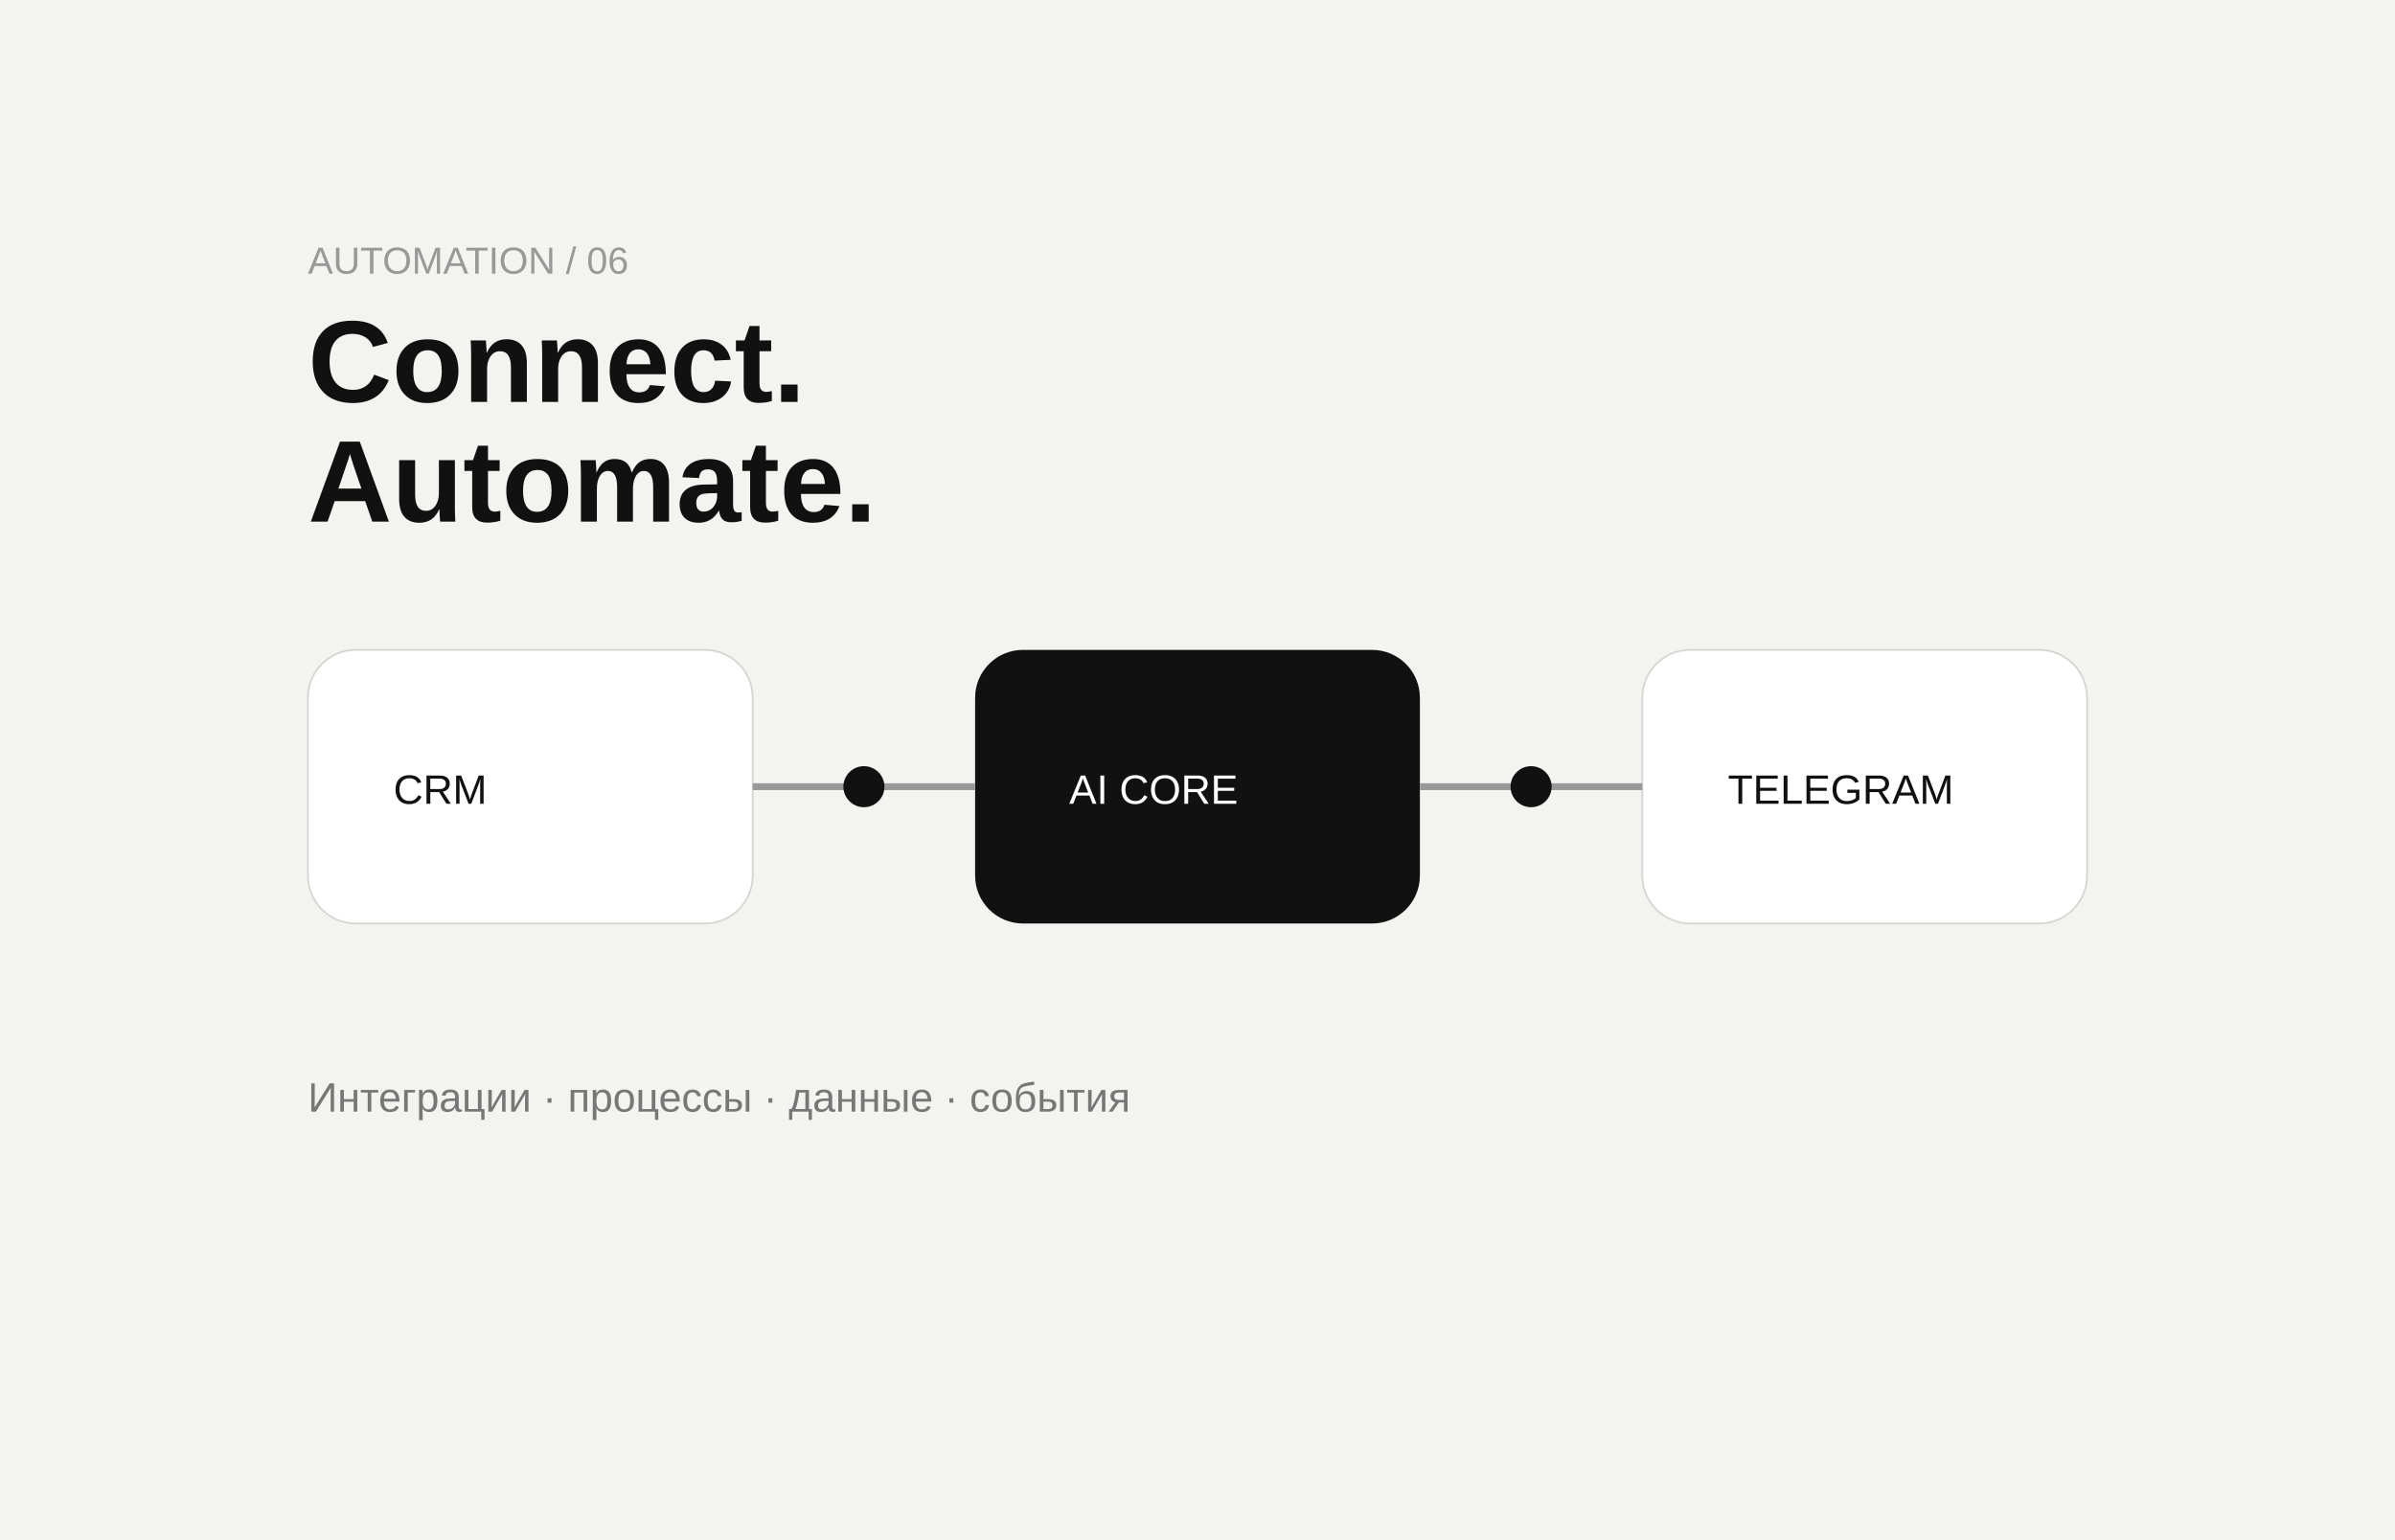
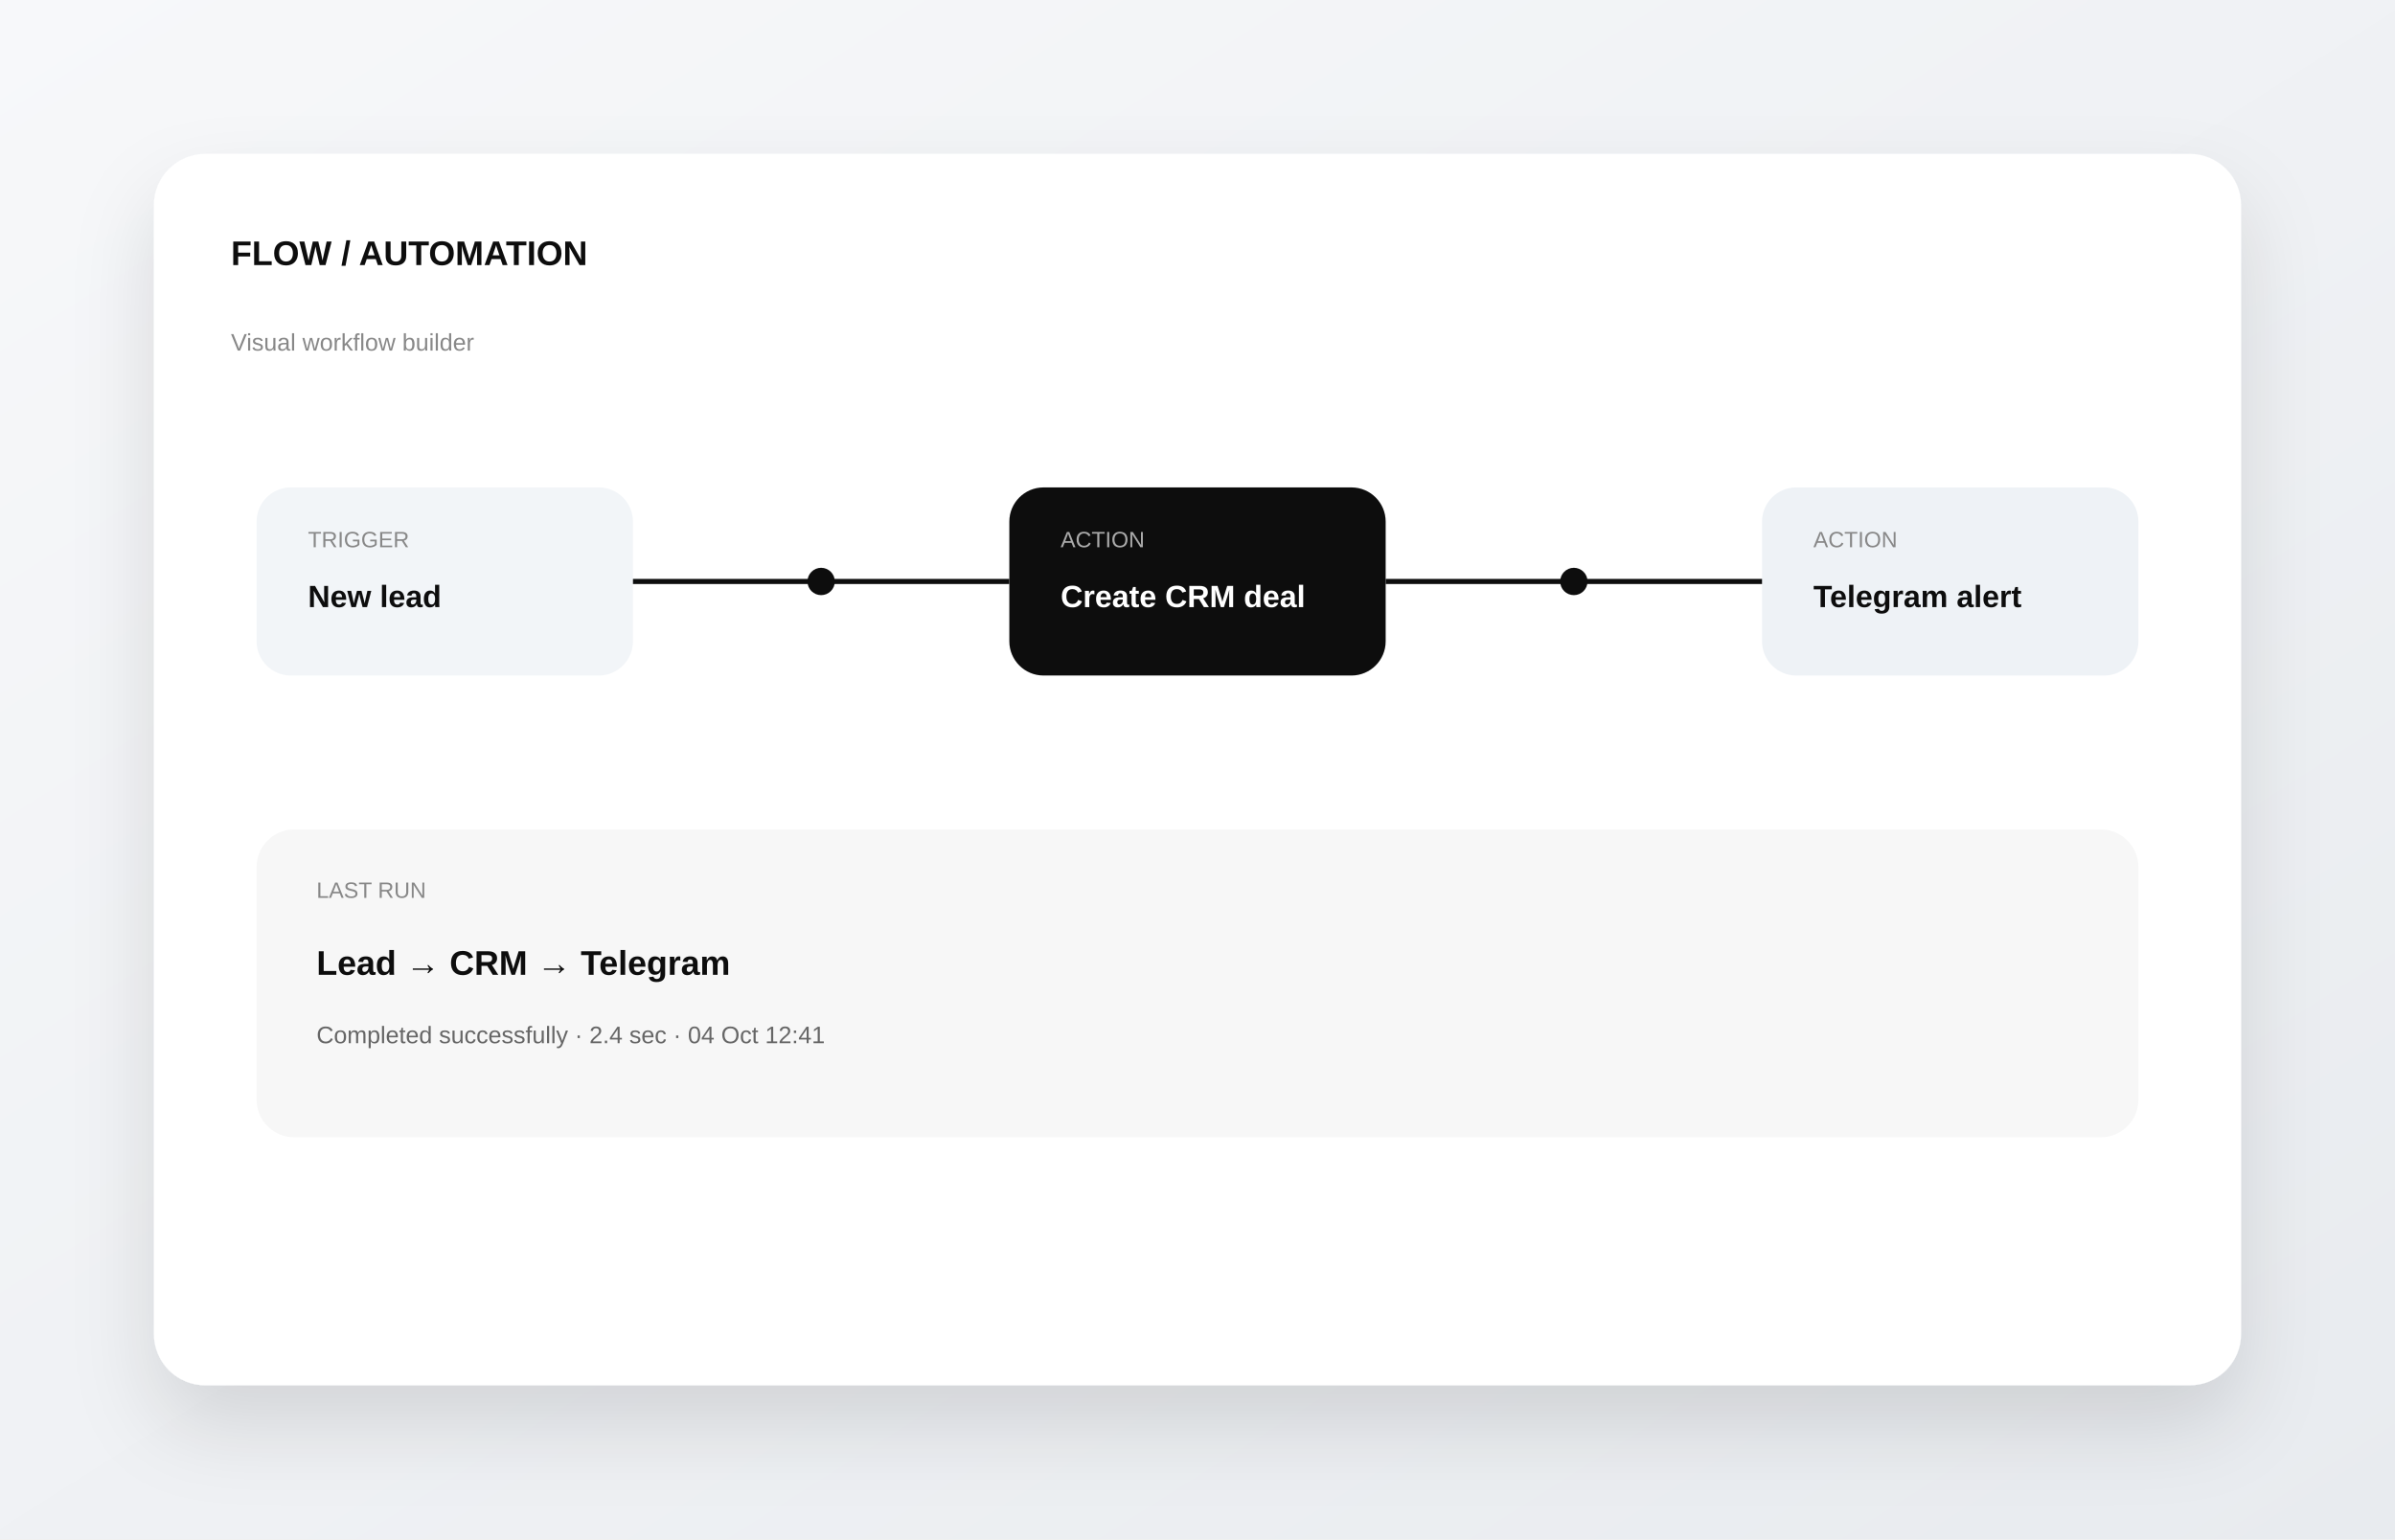
<svg xmlns="http://www.w3.org/2000/svg" viewBox="0 0 1400 900">
-   <rect width="1400" height="900" fill="#f3f3f0" />
-   <text x="180" y="160" font-family="Arial" font-size="22" fill="#999">AUTOMATION / 06</text>
-   <text x="180" y="235" font-family="Arial" font-size="68" font-weight="700" fill="#111">Connect.</text>
-   <text x="180" y="305" font-family="Arial" font-size="68" font-weight="700" fill="#111">Automate.</text>
-   <rect x="180" y="380" width="260" height="160" rx="28" fill="#fff" stroke="#d5d5d0" />
-   <rect x="570" y="380" width="260" height="160" rx="28" fill="#111" />
-   <rect x="960" y="380" width="260" height="160" rx="28" fill="#fff" stroke="#d5d5d0" />
-   <path d="M440 460 H570 M830 460 H960" stroke="#999" stroke-width="4" />
-   <circle cx="505" cy="460" r="12" fill="#111" />
-   <circle cx="895" cy="460" r="12" fill="#111" />
-   <text x="230" y="470" font-family="Arial" font-size="24" fill="#111">CRM</text>
-   <text x="625" y="470" font-family="Arial" font-size="24" fill="#fff">AI CORE</text>
-   <text x="1010" y="470" font-family="Arial" font-size="24" fill="#111">TELEGRAM</text>
-   <text x="180" y="650" font-family="Arial" font-size="24" fill="#777">Интеграции · процессы · данные · события</text>
+   <defs>
+     <linearGradient id="bg" x1="0" y1="0" x2="1" y2="1">
+       <stop stop-color="#f7f8fa" />
+       <stop offset="1" stop-color="#e8ebef" />
+     </linearGradient>
+     <filter id="s">
+       <feDropShadow dx="0" dy="24" stdDeviation="24" flood-color="#111" flood-opacity=".12" />
+     </filter>
+   </defs>
+   <rect width="1400" height="900" fill="url(#bg)" />
+   <g filter="url(#s)">
+     <rect x="90" y="90" width="1220" height="720" rx="30" fill="#fff" />
+     <text x="135" y="155" font-family="Arial" font-size="20" font-weight="700" fill="#111">FLOW / AUTOMATION</text>
+     <text x="135" y="205" font-family="Arial" font-size="14" fill="#888">Visual workflow builder</text>
+     <rect x="150" y="285" width="220" height="110" rx="20" fill="#f2f5f8" />
+     <text x="180" y="320" font-family="Arial" font-size="13" fill="#888">TRIGGER</text>
+     <text x="180" y="355" font-family="Arial" font-size="18" font-weight="700" fill="#111">New lead</text>
+     <rect x="590" y="285" width="220" height="110" rx="20" fill="#111" />
+     <text x="620" y="320" font-family="Arial" font-size="13" fill="#aaa">ACTION</text>
+     <text x="620" y="355" font-family="Arial" font-size="18" font-weight="700" fill="#fff">Create CRM deal</text>
+     <rect x="1030" y="285" width="220" height="110" rx="20" fill="#eef2f6" />
+     <text x="1060" y="320" font-family="Arial" font-size="13" fill="#888">ACTION</text>
+     <text x="1060" y="355" font-family="Arial" font-size="18" font-weight="700" fill="#111">Telegram alert</text>
+     <path d="M370 340H590M810 340H1030" stroke="#111" stroke-width="3" />
+     <circle cx="480" cy="340" r="8" fill="#111" />
+     <circle cx="920" cy="340" r="8" fill="#111" />
+     <rect x="150" y="485" width="1100" height="180" rx="22" fill="#f7f7f7" />
+     <text x="185" y="525" font-family="Arial" font-size="13" fill="#888">LAST RUN</text>
+     <text x="185" y="570" font-family="Arial" font-size="20" font-weight="700" fill="#111">Lead → CRM → Telegram</text>
+     <text x="185" y="610" font-family="Arial" font-size="14" fill="#666">Completed successfully · 2.4 sec · 04 Oct 12:41</text>
+   </g>
</svg>
